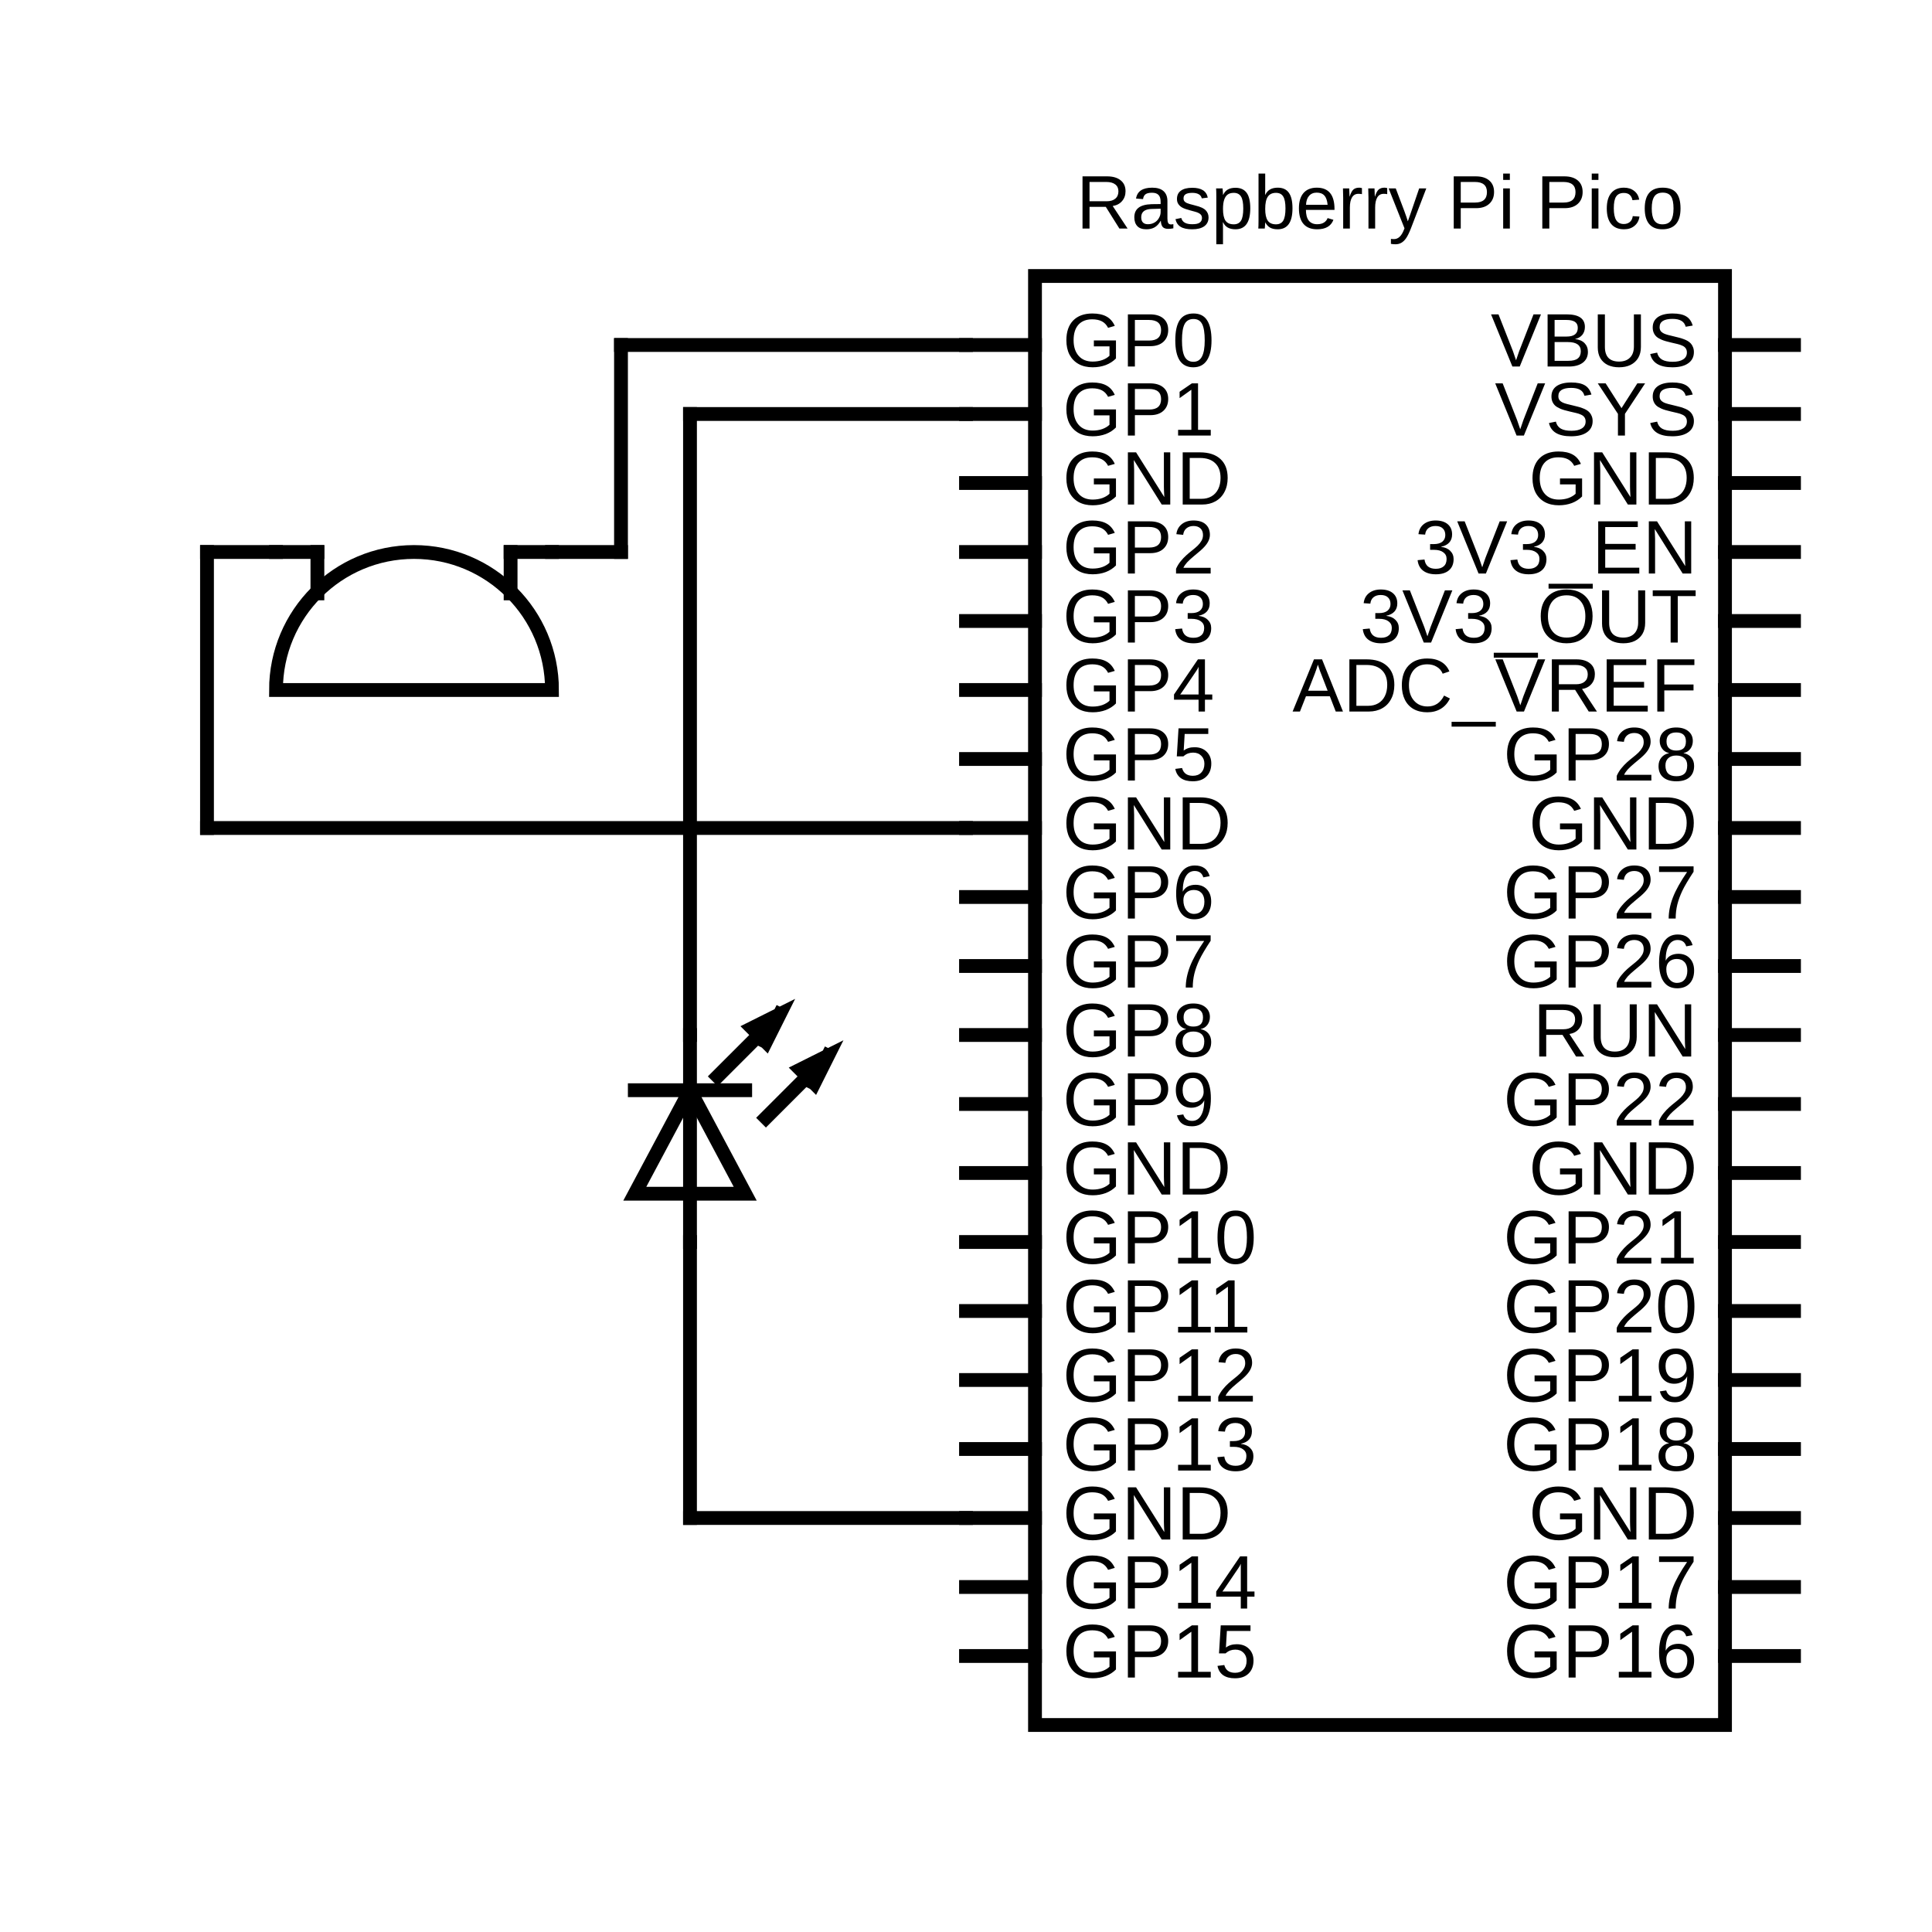
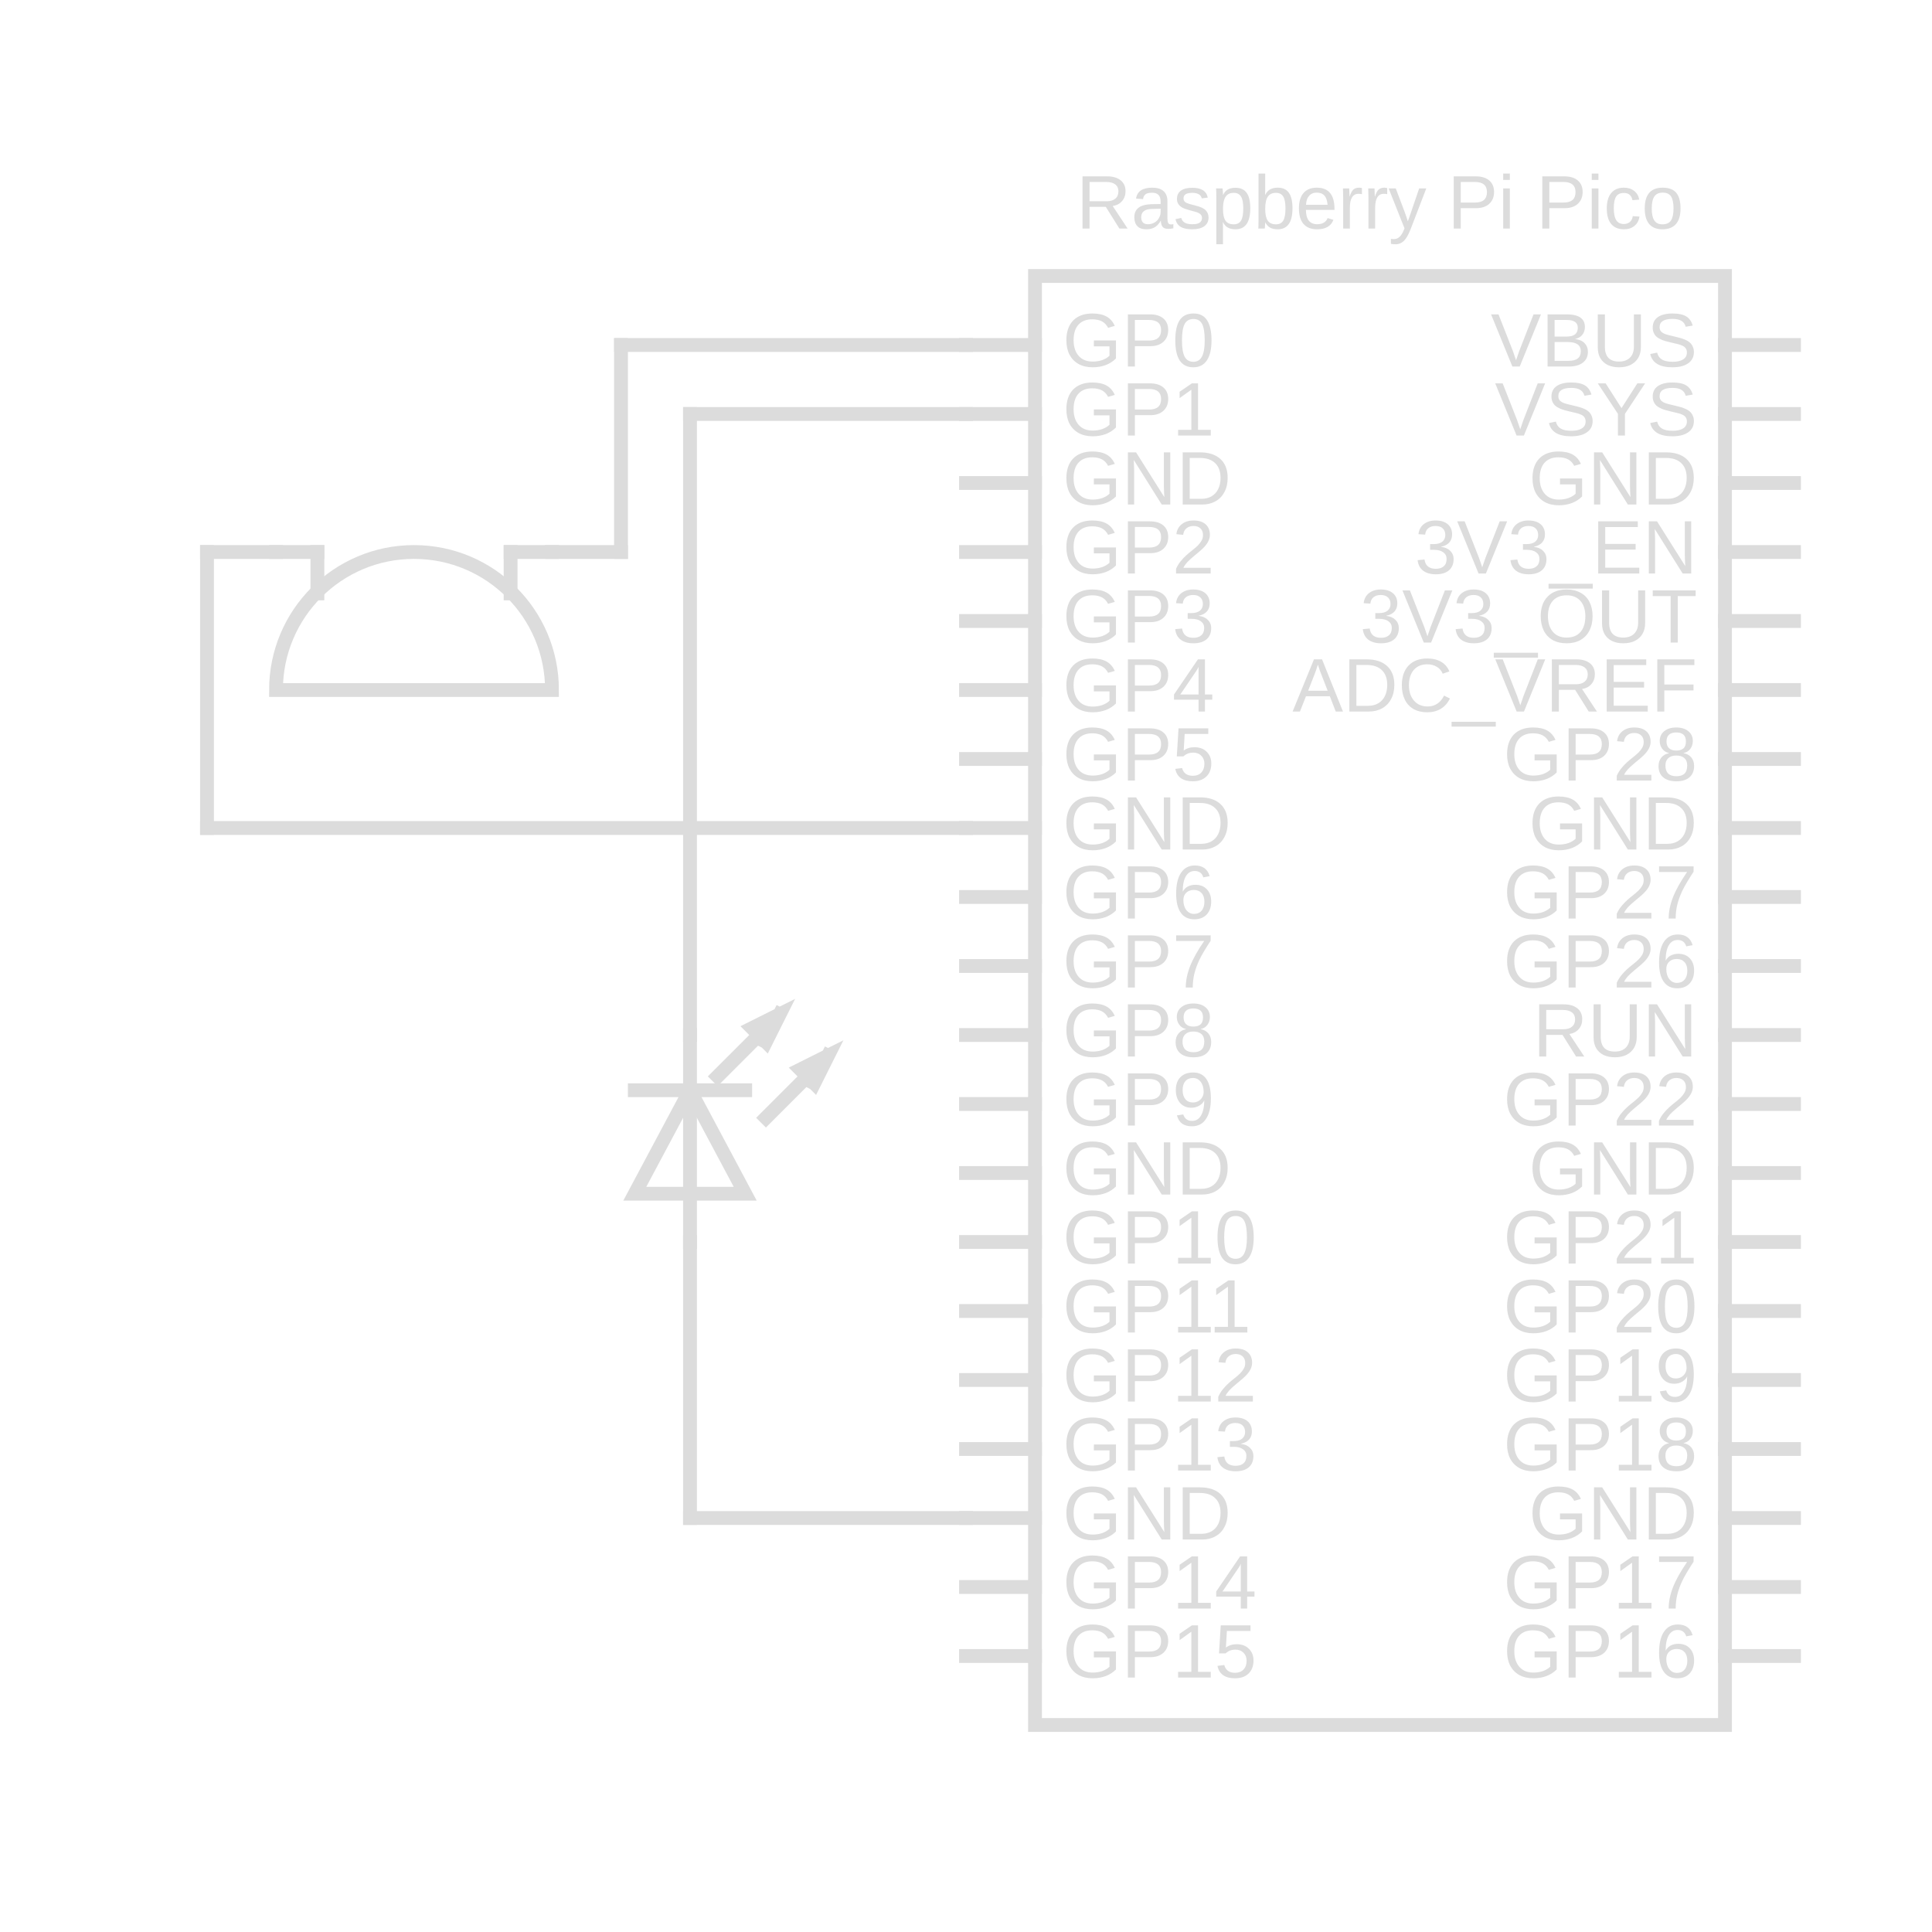
<svg xmlns="http://www.w3.org/2000/svg" version="1.1" width="280" height="280">
-   <line x1="100" y1="220" x2="140" y2="220" style="stroke:rgb(0, 0, 0);stroke-linecap:square;stroke-width:2" />
-   <line x1="100" y1="180" x2="100" y2="220" style="stroke:rgb(0, 0, 0);stroke-linecap:square;stroke-width:2" />
-   <line x1="100" y1="60" x2="100" y2="150" style="stroke:rgb(0, 0, 0);stroke-linecap:square;stroke-width:2" />
-   <line x1="100" y1="60" x2="140" y2="60" style="stroke:rgb(0, 0, 0);stroke-linecap:square;stroke-width:2" />
-   <line x1="100" y1="180" x2="100" y2="150" style="stroke:rgb(0, 0, 0);stroke-linecap:square;stroke-width:2" />
-   <path d="M 100,158 M 92,158 L 108,158 M 100,158 L 108,173 L 92,173 L 100,158" style="fill-opacity:0;fill:rgb(0, 0, 0);stroke:rgb(0, 0, 0);stroke-linecap:square;stroke-width:2" />
-   <path d="M 100,160 M 111,162 L 119,154 M 120,153 L 118,157 L 116,155 L 120,153 L 118,157" style="fill-opacity:0;fill:rgb(0, 0, 0);stroke:rgb(0, 0, 0);stroke-linecap:square;stroke-width:2" />
-   <path d="M 100,160 M 104,156 L 112,148 M 113,147 L 111,151 L 109,149 L 113,147 L 111,151" style="fill-opacity:0;fill:rgb(0, 0, 0);stroke:rgb(0, 0, 0);stroke-linecap:square;stroke-width:2" />
-   <line x1="30" y1="120" x2="140" y2="120" style="stroke:rgb(0, 0, 0);stroke-linecap:square;stroke-width:2" />
-   <line x1="30" y1="80" x2="30" y2="120" style="stroke:rgb(0, 0, 0);stroke-linecap:square;stroke-width:2" />
-   <line x1="90" y1="50" x2="90" y2="80" style="stroke:rgb(0, 0, 0);stroke-linecap:square;stroke-width:2" />
-   <line x1="90" y1="50" x2="140" y2="50" style="stroke:rgb(0, 0, 0);stroke-linecap:square;stroke-width:2" />
-   <line x1="30" y1="80" x2="40" y2="80" style="stroke:rgb(0, 0, 0);stroke-linecap:square;stroke-width:2" />
-   <line x1="80" y1="80" x2="90" y2="80" style="stroke:rgb(0, 0, 0);stroke-linecap:square;stroke-width:2" />
-   <line x1="40" y1="80" x2="46" y2="80" style="stroke:rgb(0, 0, 0);stroke-linecap:square;stroke-width:2" />
-   <line x1="46" y1="80" x2="46" y2="86" style="stroke:rgb(0, 0, 0);stroke-linecap:square;stroke-width:2" />
-   <line x1="74" y1="80" x2="80" y2="80" style="stroke:rgb(0, 0, 0);stroke-linecap:square;stroke-width:2" />
-   <line x1="74" y1="80" x2="74" y2="86" style="stroke:rgb(0, 0, 0);stroke-linecap:square;stroke-width:2" />
-   <path d="M 60,80 A 20,20 90 0 0 40,100 L 80,100 A 20,20 90 0 0 60,80 Z" style="fill-opacity:0;fill:rgb(0, 0, 0);stroke:rgb(0, 0, 0);stroke-linecap:square;stroke-width:2" />
-   <text x="200" y="30" style="font-family:Arial;font-size:11px;text-anchor:middle" dominant-baseline="middle" transform="rotate(0, 200, 30)">Raspberry Pi Pico</text>
-   <rect x="150" y="40" width="100" height="210" style="fill-opacity:0;fill:rgb(0, 0, 0);stroke:rgb(0, 0, 0);stroke-width:2" />
-   <line x1="140" y1="50" x2="150" y2="50" style="stroke:rgb(0, 0, 0);stroke-linecap:square;stroke-width:2" />
-   <text x="154" y="50" style="font-family:Arial;font-size:11px;text-anchor:start" dominant-baseline="middle" transform="rotate(0, 154, 50)">GP0</text>
-   <line x1="250" y1="50" x2="260" y2="50" style="stroke:rgb(0, 0, 0);stroke-linecap:square;stroke-width:2" />
-   <text x="246" y="50" style="font-family:Arial;font-size:11px;text-anchor:end" dominant-baseline="middle" transform="rotate(0, 246, 50)">VBUS</text>
-   <line x1="140" y1="60" x2="150" y2="60" style="stroke:rgb(0, 0, 0);stroke-linecap:square;stroke-width:2" />
-   <text x="154" y="60" style="font-family:Arial;font-size:11px;text-anchor:start" dominant-baseline="middle" transform="rotate(0, 154, 60)">GP1</text>
-   <line x1="250" y1="60" x2="260" y2="60" style="stroke:rgb(0, 0, 0);stroke-linecap:square;stroke-width:2" />
-   <text x="246" y="60" style="font-family:Arial;font-size:11px;text-anchor:end" dominant-baseline="middle" transform="rotate(0, 246, 60)">VSYS</text>
-   <line x1="140" y1="70" x2="150" y2="70" style="stroke:rgb(0, 0, 0);stroke-linecap:square;stroke-width:2" />
-   <text x="154" y="70" style="font-family:Arial;font-size:11px;text-anchor:start" dominant-baseline="middle" transform="rotate(0, 154, 70)">GND</text>
-   <line x1="250" y1="70" x2="260" y2="70" style="stroke:rgb(0, 0, 0);stroke-linecap:square;stroke-width:2" />
-   <text x="246" y="70" style="font-family:Arial;font-size:11px;text-anchor:end" dominant-baseline="middle" transform="rotate(0, 246, 70)">GND</text>
-   <line x1="140" y1="80" x2="150" y2="80" style="stroke:rgb(0, 0, 0);stroke-linecap:square;stroke-width:2" />
-   <text x="154" y="80" style="font-family:Arial;font-size:11px;text-anchor:start" dominant-baseline="middle" transform="rotate(0, 154, 80)">GP2</text>
-   <line x1="250" y1="80" x2="260" y2="80" style="stroke:rgb(0, 0, 0);stroke-linecap:square;stroke-width:2" />
-   <text x="246" y="80" style="font-family:Arial;font-size:11px;text-anchor:end" dominant-baseline="middle" transform="rotate(0, 246, 80)">3V3_EN</text>
-   <line x1="140" y1="90" x2="150" y2="90" style="stroke:rgb(0, 0, 0);stroke-linecap:square;stroke-width:2" />
-   <text x="154" y="90" style="font-family:Arial;font-size:11px;text-anchor:start" dominant-baseline="middle" transform="rotate(0, 154, 90)">GP3</text>
-   <line x1="250" y1="90" x2="260" y2="90" style="stroke:rgb(0, 0, 0);stroke-linecap:square;stroke-width:2" />
-   <text x="246" y="90" style="font-family:Arial;font-size:11px;text-anchor:end" dominant-baseline="middle" transform="rotate(0, 246, 90)">3V3_OUT</text>
-   <line x1="140" y1="100" x2="150" y2="100" style="stroke:rgb(0, 0, 0);stroke-linecap:square;stroke-width:2" />
-   <text x="154" y="100" style="font-family:Arial;font-size:11px;text-anchor:start" dominant-baseline="middle" transform="rotate(0, 154, 100)">GP4</text>
-   <line x1="250" y1="100" x2="260" y2="100" style="stroke:rgb(0, 0, 0);stroke-linecap:square;stroke-width:2" />
-   <text x="246" y="100" style="font-family:Arial;font-size:11px;text-anchor:end" dominant-baseline="middle" transform="rotate(0, 246, 100)">ADC_VREF</text>
-   <line x1="140" y1="110" x2="150" y2="110" style="stroke:rgb(0, 0, 0);stroke-linecap:square;stroke-width:2" />
-   <text x="154" y="110" style="font-family:Arial;font-size:11px;text-anchor:start" dominant-baseline="middle" transform="rotate(0, 154, 110)">GP5</text>
-   <line x1="250" y1="110" x2="260" y2="110" style="stroke:rgb(0, 0, 0);stroke-linecap:square;stroke-width:2" />
-   <text x="246" y="110" style="font-family:Arial;font-size:11px;text-anchor:end" dominant-baseline="middle" transform="rotate(0, 246, 110)">GP28</text>
-   <line x1="140" y1="120" x2="150" y2="120" style="stroke:rgb(0, 0, 0);stroke-linecap:square;stroke-width:2" />
-   <text x="154" y="120" style="font-family:Arial;font-size:11px;text-anchor:start" dominant-baseline="middle" transform="rotate(0, 154, 120)">GND</text>
-   <line x1="250" y1="120" x2="260" y2="120" style="stroke:rgb(0, 0, 0);stroke-linecap:square;stroke-width:2" />
-   <text x="246" y="120" style="font-family:Arial;font-size:11px;text-anchor:end" dominant-baseline="middle" transform="rotate(0, 246, 120)">GND</text>
-   <line x1="140" y1="130" x2="150" y2="130" style="stroke:rgb(0, 0, 0);stroke-linecap:square;stroke-width:2" />
-   <text x="154" y="130" style="font-family:Arial;font-size:11px;text-anchor:start" dominant-baseline="middle" transform="rotate(0, 154, 130)">GP6</text>
-   <line x1="250" y1="130" x2="260" y2="130" style="stroke:rgb(0, 0, 0);stroke-linecap:square;stroke-width:2" />
-   <text x="246" y="130" style="font-family:Arial;font-size:11px;text-anchor:end" dominant-baseline="middle" transform="rotate(0, 246, 130)">GP27</text>
-   <line x1="140" y1="140" x2="150" y2="140" style="stroke:rgb(0, 0, 0);stroke-linecap:square;stroke-width:2" />
-   <text x="154" y="140" style="font-family:Arial;font-size:11px;text-anchor:start" dominant-baseline="middle" transform="rotate(0, 154, 140)">GP7</text>
-   <line x1="250" y1="140" x2="260" y2="140" style="stroke:rgb(0, 0, 0);stroke-linecap:square;stroke-width:2" />
-   <text x="246" y="140" style="font-family:Arial;font-size:11px;text-anchor:end" dominant-baseline="middle" transform="rotate(0, 246, 140)">GP26</text>
-   <line x1="140" y1="150" x2="150" y2="150" style="stroke:rgb(0, 0, 0);stroke-linecap:square;stroke-width:2" />
-   <text x="154" y="150" style="font-family:Arial;font-size:11px;text-anchor:start" dominant-baseline="middle" transform="rotate(0, 154, 150)">GP8</text>
-   <line x1="250" y1="150" x2="260" y2="150" style="stroke:rgb(0, 0, 0);stroke-linecap:square;stroke-width:2" />
-   <text x="246" y="150" style="font-family:Arial;font-size:11px;text-anchor:end" dominant-baseline="middle" transform="rotate(0, 246, 150)">RUN</text>
-   <line x1="140" y1="160" x2="150" y2="160" style="stroke:rgb(0, 0, 0);stroke-linecap:square;stroke-width:2" />
-   <text x="154" y="160" style="font-family:Arial;font-size:11px;text-anchor:start" dominant-baseline="middle" transform="rotate(0, 154, 160)">GP9</text>
-   <line x1="250" y1="160" x2="260" y2="160" style="stroke:rgb(0, 0, 0);stroke-linecap:square;stroke-width:2" />
-   <text x="246" y="160" style="font-family:Arial;font-size:11px;text-anchor:end" dominant-baseline="middle" transform="rotate(0, 246, 160)">GP22</text>
-   <line x1="140" y1="170" x2="150" y2="170" style="stroke:rgb(0, 0, 0);stroke-linecap:square;stroke-width:2" />
-   <text x="154" y="170" style="font-family:Arial;font-size:11px;text-anchor:start" dominant-baseline="middle" transform="rotate(0, 154, 170)">GND</text>
-   <line x1="250" y1="170" x2="260" y2="170" style="stroke:rgb(0, 0, 0);stroke-linecap:square;stroke-width:2" />
-   <text x="246" y="170" style="font-family:Arial;font-size:11px;text-anchor:end" dominant-baseline="middle" transform="rotate(0, 246, 170)">GND</text>
-   <line x1="140" y1="180" x2="150" y2="180" style="stroke:rgb(0, 0, 0);stroke-linecap:square;stroke-width:2" />
-   <text x="154" y="180" style="font-family:Arial;font-size:11px;text-anchor:start" dominant-baseline="middle" transform="rotate(0, 154, 180)">GP10</text>
-   <line x1="250" y1="180" x2="260" y2="180" style="stroke:rgb(0, 0, 0);stroke-linecap:square;stroke-width:2" />
-   <text x="246" y="180" style="font-family:Arial;font-size:11px;text-anchor:end" dominant-baseline="middle" transform="rotate(0, 246, 180)">GP21</text>
-   <line x1="140" y1="190" x2="150" y2="190" style="stroke:rgb(0, 0, 0);stroke-linecap:square;stroke-width:2" />
-   <text x="154" y="190" style="font-family:Arial;font-size:11px;text-anchor:start" dominant-baseline="middle" transform="rotate(0, 154, 190)">GP11</text>
-   <line x1="250" y1="190" x2="260" y2="190" style="stroke:rgb(0, 0, 0);stroke-linecap:square;stroke-width:2" />
-   <text x="246" y="190" style="font-family:Arial;font-size:11px;text-anchor:end" dominant-baseline="middle" transform="rotate(0, 246, 190)">GP20</text>
-   <line x1="140" y1="200" x2="150" y2="200" style="stroke:rgb(0, 0, 0);stroke-linecap:square;stroke-width:2" />
-   <text x="154" y="200" style="font-family:Arial;font-size:11px;text-anchor:start" dominant-baseline="middle" transform="rotate(0, 154, 200)">GP12</text>
-   <line x1="250" y1="200" x2="260" y2="200" style="stroke:rgb(0, 0, 0);stroke-linecap:square;stroke-width:2" />
-   <text x="246" y="200" style="font-family:Arial;font-size:11px;text-anchor:end" dominant-baseline="middle" transform="rotate(0, 246, 200)">GP19</text>
-   <line x1="140" y1="210" x2="150" y2="210" style="stroke:rgb(0, 0, 0);stroke-linecap:square;stroke-width:2" />
-   <text x="154" y="210" style="font-family:Arial;font-size:11px;text-anchor:start" dominant-baseline="middle" transform="rotate(0, 154, 210)">GP13</text>
-   <line x1="250" y1="210" x2="260" y2="210" style="stroke:rgb(0, 0, 0);stroke-linecap:square;stroke-width:2" />
-   <text x="246" y="210" style="font-family:Arial;font-size:11px;text-anchor:end" dominant-baseline="middle" transform="rotate(0, 246, 210)">GP18</text>
-   <line x1="140" y1="220" x2="150" y2="220" style="stroke:rgb(0, 0, 0);stroke-linecap:square;stroke-width:2" />
-   <text x="154" y="220" style="font-family:Arial;font-size:11px;text-anchor:start" dominant-baseline="middle" transform="rotate(0, 154, 220)">GND</text>
-   <line x1="250" y1="220" x2="260" y2="220" style="stroke:rgb(0, 0, 0);stroke-linecap:square;stroke-width:2" />
-   <text x="246" y="220" style="font-family:Arial;font-size:11px;text-anchor:end" dominant-baseline="middle" transform="rotate(0, 246, 220)">GND</text>
-   <line x1="140" y1="230" x2="150" y2="230" style="stroke:rgb(0, 0, 0);stroke-linecap:square;stroke-width:2" />
-   <text x="154" y="230" style="font-family:Arial;font-size:11px;text-anchor:start" dominant-baseline="middle" transform="rotate(0, 154, 230)">GP14</text>
-   <line x1="250" y1="230" x2="260" y2="230" style="stroke:rgb(0, 0, 0);stroke-linecap:square;stroke-width:2" />
-   <text x="246" y="230" style="font-family:Arial;font-size:11px;text-anchor:end" dominant-baseline="middle" transform="rotate(0, 246, 230)">GP17</text>
-   <line x1="140" y1="240" x2="150" y2="240" style="stroke:rgb(0, 0, 0);stroke-linecap:square;stroke-width:2" />
-   <text x="154" y="240" style="font-family:Arial;font-size:11px;text-anchor:start" dominant-baseline="middle" transform="rotate(0, 154, 240)">GP15</text>
-   <line x1="250" y1="240" x2="260" y2="240" style="stroke:rgb(0, 0, 0);stroke-linecap:square;stroke-width:2" />
-   <text x="246" y="240" style="font-family:Arial;font-size:11px;text-anchor:end" dominant-baseline="middle" transform="rotate(0, 246, 240)">GP16</text>
+   <line x1="100" y1="220" x2="140" y2="220" style="stroke:rgb(220, 220, 220);stroke-linecap:square;stroke-width:2" />
+   <line x1="100" y1="180" x2="100" y2="220" style="stroke:rgb(220, 220, 220);stroke-linecap:square;stroke-width:2" />
+   <line x1="100" y1="60" x2="100" y2="150" style="stroke:rgb(220, 220, 220);stroke-linecap:square;stroke-width:2" />
+   <line x1="100" y1="60" x2="140" y2="60" style="stroke:rgb(220, 220, 220);stroke-linecap:square;stroke-width:2" />
+   <line x1="100" y1="180" x2="100" y2="150" style="stroke:rgb(220, 220, 220);stroke-linecap:square;stroke-width:2" />
+   <path d="M 100,158 M 92,158 L 108,158 M 100,158 L 108,173 L 92,173 L 100,158" style="fill-opacity:0;fill:rgb(220, 220, 220);stroke:rgb(220, 220, 220);stroke-linecap:square;stroke-width:2" />
+   <path d="M 100,160 M 111,162 L 119,154 M 120,153 L 118,157 L 116,155 L 120,153 L 118,157" style="fill-opacity:0;fill:rgb(220, 220, 220);stroke:rgb(220, 220, 220);stroke-linecap:square;stroke-width:2" />
+   <path d="M 100,160 M 104,156 L 112,148 M 113,147 L 111,151 L 109,149 L 113,147 L 111,151" style="fill-opacity:0;fill:rgb(220, 220, 220);stroke:rgb(220, 220, 220);stroke-linecap:square;stroke-width:2" />
+   <line x1="30" y1="120" x2="140" y2="120" style="stroke:rgb(220, 220, 220);stroke-linecap:square;stroke-width:2" />
+   <line x1="30" y1="80" x2="30" y2="120" style="stroke:rgb(220, 220, 220);stroke-linecap:square;stroke-width:2" />
+   <line x1="90" y1="50" x2="90" y2="80" style="stroke:rgb(220, 220, 220);stroke-linecap:square;stroke-width:2" />
+   <line x1="90" y1="50" x2="140" y2="50" style="stroke:rgb(220, 220, 220);stroke-linecap:square;stroke-width:2" />
+   <line x1="30" y1="80" x2="40" y2="80" style="stroke:rgb(220, 220, 220);stroke-linecap:square;stroke-width:2" />
+   <line x1="80" y1="80" x2="90" y2="80" style="stroke:rgb(220, 220, 220);stroke-linecap:square;stroke-width:2" />
+   <line x1="40" y1="80" x2="46" y2="80" style="stroke:rgb(220, 220, 220);stroke-linecap:square;stroke-width:2" />
+   <line x1="46" y1="80" x2="46" y2="86" style="stroke:rgb(220, 220, 220);stroke-linecap:square;stroke-width:2" />
+   <line x1="74" y1="80" x2="80" y2="80" style="stroke:rgb(220, 220, 220);stroke-linecap:square;stroke-width:2" />
+   <line x1="74" y1="80" x2="74" y2="86" style="stroke:rgb(220, 220, 220);stroke-linecap:square;stroke-width:2" />
+   <path d="M 60,80 A 20,20 90 0 0 40,100 L 80,100 A 20,20 90 0 0 60,80 Z" style="fill-opacity:0;fill:rgb(220, 220, 220);stroke:rgb(220, 220, 220);stroke-linecap:square;stroke-width:2" />
+   <text x="200" y="30" style="font-family:Arial;font-size:11px;text-anchor:middle;fill:rgb(220, 220, 220)" dominant-baseline="middle" transform="rotate(0, 200, 30)">Raspberry Pi Pico</text>
+   <rect x="150" y="40" width="100" height="210" style="fill-opacity:0;fill:rgb(220, 220, 220);stroke:rgb(220, 220, 220);stroke-width:2" />
+   <line x1="140" y1="50" x2="150" y2="50" style="stroke:rgb(220, 220, 220);stroke-linecap:square;stroke-width:2" />
+   <text x="154" y="50" style="font-family:Arial;font-size:11px;text-anchor:start;fill:rgb(220, 220, 220)" dominant-baseline="middle" transform="rotate(0, 154, 50)">GP0</text>
+   <line x1="250" y1="50" x2="260" y2="50" style="stroke:rgb(220, 220, 220);stroke-linecap:square;stroke-width:2" />
+   <text x="246" y="50" style="font-family:Arial;font-size:11px;text-anchor:end;fill:rgb(220, 220, 220)" dominant-baseline="middle" transform="rotate(0, 246, 50)">VBUS</text>
+   <line x1="140" y1="60" x2="150" y2="60" style="stroke:rgb(220, 220, 220);stroke-linecap:square;stroke-width:2" />
+   <text x="154" y="60" style="font-family:Arial;font-size:11px;text-anchor:start;fill:rgb(220, 220, 220)" dominant-baseline="middle" transform="rotate(0, 154, 60)">GP1</text>
+   <line x1="250" y1="60" x2="260" y2="60" style="stroke:rgb(220, 220, 220);stroke-linecap:square;stroke-width:2" />
+   <text x="246" y="60" style="font-family:Arial;font-size:11px;text-anchor:end;fill:rgb(220, 220, 220)" dominant-baseline="middle" transform="rotate(0, 246, 60)">VSYS</text>
+   <line x1="140" y1="70" x2="150" y2="70" style="stroke:rgb(220, 220, 220);stroke-linecap:square;stroke-width:2" />
+   <text x="154" y="70" style="font-family:Arial;font-size:11px;text-anchor:start;fill:rgb(220, 220, 220)" dominant-baseline="middle" transform="rotate(0, 154, 70)">GND</text>
+   <line x1="250" y1="70" x2="260" y2="70" style="stroke:rgb(220, 220, 220);stroke-linecap:square;stroke-width:2" />
+   <text x="246" y="70" style="font-family:Arial;font-size:11px;text-anchor:end;fill:rgb(220, 220, 220)" dominant-baseline="middle" transform="rotate(0, 246, 70)">GND</text>
+   <line x1="140" y1="80" x2="150" y2="80" style="stroke:rgb(220, 220, 220);stroke-linecap:square;stroke-width:2" />
+   <text x="154" y="80" style="font-family:Arial;font-size:11px;text-anchor:start;fill:rgb(220, 220, 220)" dominant-baseline="middle" transform="rotate(0, 154, 80)">GP2</text>
+   <line x1="250" y1="80" x2="260" y2="80" style="stroke:rgb(220, 220, 220);stroke-linecap:square;stroke-width:2" />
+   <text x="246" y="80" style="font-family:Arial;font-size:11px;text-anchor:end;fill:rgb(220, 220, 220)" dominant-baseline="middle" transform="rotate(0, 246, 80)">3V3_EN</text>
+   <line x1="140" y1="90" x2="150" y2="90" style="stroke:rgb(220, 220, 220);stroke-linecap:square;stroke-width:2" />
+   <text x="154" y="90" style="font-family:Arial;font-size:11px;text-anchor:start;fill:rgb(220, 220, 220)" dominant-baseline="middle" transform="rotate(0, 154, 90)">GP3</text>
+   <line x1="250" y1="90" x2="260" y2="90" style="stroke:rgb(220, 220, 220);stroke-linecap:square;stroke-width:2" />
+   <text x="246" y="90" style="font-family:Arial;font-size:11px;text-anchor:end;fill:rgb(220, 220, 220)" dominant-baseline="middle" transform="rotate(0, 246, 90)">3V3_OUT</text>
+   <line x1="140" y1="100" x2="150" y2="100" style="stroke:rgb(220, 220, 220);stroke-linecap:square;stroke-width:2" />
+   <text x="154" y="100" style="font-family:Arial;font-size:11px;text-anchor:start;fill:rgb(220, 220, 220)" dominant-baseline="middle" transform="rotate(0, 154, 100)">GP4</text>
+   <line x1="250" y1="100" x2="260" y2="100" style="stroke:rgb(220, 220, 220);stroke-linecap:square;stroke-width:2" />
+   <text x="246" y="100" style="font-family:Arial;font-size:11px;text-anchor:end;fill:rgb(220, 220, 220)" dominant-baseline="middle" transform="rotate(0, 246, 100)">ADC_VREF</text>
+   <line x1="140" y1="110" x2="150" y2="110" style="stroke:rgb(220, 220, 220);stroke-linecap:square;stroke-width:2" />
+   <text x="154" y="110" style="font-family:Arial;font-size:11px;text-anchor:start;fill:rgb(220, 220, 220)" dominant-baseline="middle" transform="rotate(0, 154, 110)">GP5</text>
+   <line x1="250" y1="110" x2="260" y2="110" style="stroke:rgb(220, 220, 220);stroke-linecap:square;stroke-width:2" />
+   <text x="246" y="110" style="font-family:Arial;font-size:11px;text-anchor:end;fill:rgb(220, 220, 220)" dominant-baseline="middle" transform="rotate(0, 246, 110)">GP28</text>
+   <line x1="140" y1="120" x2="150" y2="120" style="stroke:rgb(220, 220, 220);stroke-linecap:square;stroke-width:2" />
+   <text x="154" y="120" style="font-family:Arial;font-size:11px;text-anchor:start;fill:rgb(220, 220, 220)" dominant-baseline="middle" transform="rotate(0, 154, 120)">GND</text>
+   <line x1="250" y1="120" x2="260" y2="120" style="stroke:rgb(220, 220, 220);stroke-linecap:square;stroke-width:2" />
+   <text x="246" y="120" style="font-family:Arial;font-size:11px;text-anchor:end;fill:rgb(220, 220, 220)" dominant-baseline="middle" transform="rotate(0, 246, 120)">GND</text>
+   <line x1="140" y1="130" x2="150" y2="130" style="stroke:rgb(220, 220, 220);stroke-linecap:square;stroke-width:2" />
+   <text x="154" y="130" style="font-family:Arial;font-size:11px;text-anchor:start;fill:rgb(220, 220, 220)" dominant-baseline="middle" transform="rotate(0, 154, 130)">GP6</text>
+   <line x1="250" y1="130" x2="260" y2="130" style="stroke:rgb(220, 220, 220);stroke-linecap:square;stroke-width:2" />
+   <text x="246" y="130" style="font-family:Arial;font-size:11px;text-anchor:end;fill:rgb(220, 220, 220)" dominant-baseline="middle" transform="rotate(0, 246, 130)">GP27</text>
+   <line x1="140" y1="140" x2="150" y2="140" style="stroke:rgb(220, 220, 220);stroke-linecap:square;stroke-width:2" />
+   <text x="154" y="140" style="font-family:Arial;font-size:11px;text-anchor:start;fill:rgb(220, 220, 220)" dominant-baseline="middle" transform="rotate(0, 154, 140)">GP7</text>
+   <line x1="250" y1="140" x2="260" y2="140" style="stroke:rgb(220, 220, 220);stroke-linecap:square;stroke-width:2" />
+   <text x="246" y="140" style="font-family:Arial;font-size:11px;text-anchor:end;fill:rgb(220, 220, 220)" dominant-baseline="middle" transform="rotate(0, 246, 140)">GP26</text>
+   <line x1="140" y1="150" x2="150" y2="150" style="stroke:rgb(220, 220, 220);stroke-linecap:square;stroke-width:2" />
+   <text x="154" y="150" style="font-family:Arial;font-size:11px;text-anchor:start;fill:rgb(220, 220, 220)" dominant-baseline="middle" transform="rotate(0, 154, 150)">GP8</text>
+   <line x1="250" y1="150" x2="260" y2="150" style="stroke:rgb(220, 220, 220);stroke-linecap:square;stroke-width:2" />
+   <text x="246" y="150" style="font-family:Arial;font-size:11px;text-anchor:end;fill:rgb(220, 220, 220)" dominant-baseline="middle" transform="rotate(0, 246, 150)">RUN</text>
+   <line x1="140" y1="160" x2="150" y2="160" style="stroke:rgb(220, 220, 220);stroke-linecap:square;stroke-width:2" />
+   <text x="154" y="160" style="font-family:Arial;font-size:11px;text-anchor:start;fill:rgb(220, 220, 220)" dominant-baseline="middle" transform="rotate(0, 154, 160)">GP9</text>
+   <line x1="250" y1="160" x2="260" y2="160" style="stroke:rgb(220, 220, 220);stroke-linecap:square;stroke-width:2" />
+   <text x="246" y="160" style="font-family:Arial;font-size:11px;text-anchor:end;fill:rgb(220, 220, 220)" dominant-baseline="middle" transform="rotate(0, 246, 160)">GP22</text>
+   <line x1="140" y1="170" x2="150" y2="170" style="stroke:rgb(220, 220, 220);stroke-linecap:square;stroke-width:2" />
+   <text x="154" y="170" style="font-family:Arial;font-size:11px;text-anchor:start;fill:rgb(220, 220, 220)" dominant-baseline="middle" transform="rotate(0, 154, 170)">GND</text>
+   <line x1="250" y1="170" x2="260" y2="170" style="stroke:rgb(220, 220, 220);stroke-linecap:square;stroke-width:2" />
+   <text x="246" y="170" style="font-family:Arial;font-size:11px;text-anchor:end;fill:rgb(220, 220, 220)" dominant-baseline="middle" transform="rotate(0, 246, 170)">GND</text>
+   <line x1="140" y1="180" x2="150" y2="180" style="stroke:rgb(220, 220, 220);stroke-linecap:square;stroke-width:2" />
+   <text x="154" y="180" style="font-family:Arial;font-size:11px;text-anchor:start;fill:rgb(220, 220, 220)" dominant-baseline="middle" transform="rotate(0, 154, 180)">GP10</text>
+   <line x1="250" y1="180" x2="260" y2="180" style="stroke:rgb(220, 220, 220);stroke-linecap:square;stroke-width:2" />
+   <text x="246" y="180" style="font-family:Arial;font-size:11px;text-anchor:end;fill:rgb(220, 220, 220)" dominant-baseline="middle" transform="rotate(0, 246, 180)">GP21</text>
+   <line x1="140" y1="190" x2="150" y2="190" style="stroke:rgb(220, 220, 220);stroke-linecap:square;stroke-width:2" />
+   <text x="154" y="190" style="font-family:Arial;font-size:11px;text-anchor:start;fill:rgb(220, 220, 220)" dominant-baseline="middle" transform="rotate(0, 154, 190)">GP11</text>
+   <line x1="250" y1="190" x2="260" y2="190" style="stroke:rgb(220, 220, 220);stroke-linecap:square;stroke-width:2" />
+   <text x="246" y="190" style="font-family:Arial;font-size:11px;text-anchor:end;fill:rgb(220, 220, 220)" dominant-baseline="middle" transform="rotate(0, 246, 190)">GP20</text>
+   <line x1="140" y1="200" x2="150" y2="200" style="stroke:rgb(220, 220, 220);stroke-linecap:square;stroke-width:2" />
+   <text x="154" y="200" style="font-family:Arial;font-size:11px;text-anchor:start;fill:rgb(220, 220, 220)" dominant-baseline="middle" transform="rotate(0, 154, 200)">GP12</text>
+   <line x1="250" y1="200" x2="260" y2="200" style="stroke:rgb(220, 220, 220);stroke-linecap:square;stroke-width:2" />
+   <text x="246" y="200" style="font-family:Arial;font-size:11px;text-anchor:end;fill:rgb(220, 220, 220)" dominant-baseline="middle" transform="rotate(0, 246, 200)">GP19</text>
+   <line x1="140" y1="210" x2="150" y2="210" style="stroke:rgb(220, 220, 220);stroke-linecap:square;stroke-width:2" />
+   <text x="154" y="210" style="font-family:Arial;font-size:11px;text-anchor:start;fill:rgb(220, 220, 220)" dominant-baseline="middle" transform="rotate(0, 154, 210)">GP13</text>
+   <line x1="250" y1="210" x2="260" y2="210" style="stroke:rgb(220, 220, 220);stroke-linecap:square;stroke-width:2" />
+   <text x="246" y="210" style="font-family:Arial;font-size:11px;text-anchor:end;fill:rgb(220, 220, 220)" dominant-baseline="middle" transform="rotate(0, 246, 210)">GP18</text>
+   <line x1="140" y1="220" x2="150" y2="220" style="stroke:rgb(220, 220, 220);stroke-linecap:square;stroke-width:2" />
+   <text x="154" y="220" style="font-family:Arial;font-size:11px;text-anchor:start;fill:rgb(220, 220, 220)" dominant-baseline="middle" transform="rotate(0, 154, 220)">GND</text>
+   <line x1="250" y1="220" x2="260" y2="220" style="stroke:rgb(220, 220, 220);stroke-linecap:square;stroke-width:2" />
+   <text x="246" y="220" style="font-family:Arial;font-size:11px;text-anchor:end;fill:rgb(220, 220, 220)" dominant-baseline="middle" transform="rotate(0, 246, 220)">GND</text>
+   <line x1="140" y1="230" x2="150" y2="230" style="stroke:rgb(220, 220, 220);stroke-linecap:square;stroke-width:2" />
+   <text x="154" y="230" style="font-family:Arial;font-size:11px;text-anchor:start;fill:rgb(220, 220, 220)" dominant-baseline="middle" transform="rotate(0, 154, 230)">GP14</text>
+   <line x1="250" y1="230" x2="260" y2="230" style="stroke:rgb(220, 220, 220);stroke-linecap:square;stroke-width:2" />
+   <text x="246" y="230" style="font-family:Arial;font-size:11px;text-anchor:end;fill:rgb(220, 220, 220)" dominant-baseline="middle" transform="rotate(0, 246, 230)">GP17</text>
+   <line x1="140" y1="240" x2="150" y2="240" style="stroke:rgb(220, 220, 220);stroke-linecap:square;stroke-width:2" />
+   <text x="154" y="240" style="font-family:Arial;font-size:11px;text-anchor:start;fill:rgb(220, 220, 220)" dominant-baseline="middle" transform="rotate(0, 154, 240)">GP15</text>
+   <line x1="250" y1="240" x2="260" y2="240" style="stroke:rgb(220, 220, 220);stroke-linecap:square;stroke-width:2" />
+   <text x="246" y="240" style="font-family:Arial;font-size:11px;text-anchor:end;fill:rgb(220, 220, 220)" dominant-baseline="middle" transform="rotate(0, 246, 240)">GP16</text>
</svg>
